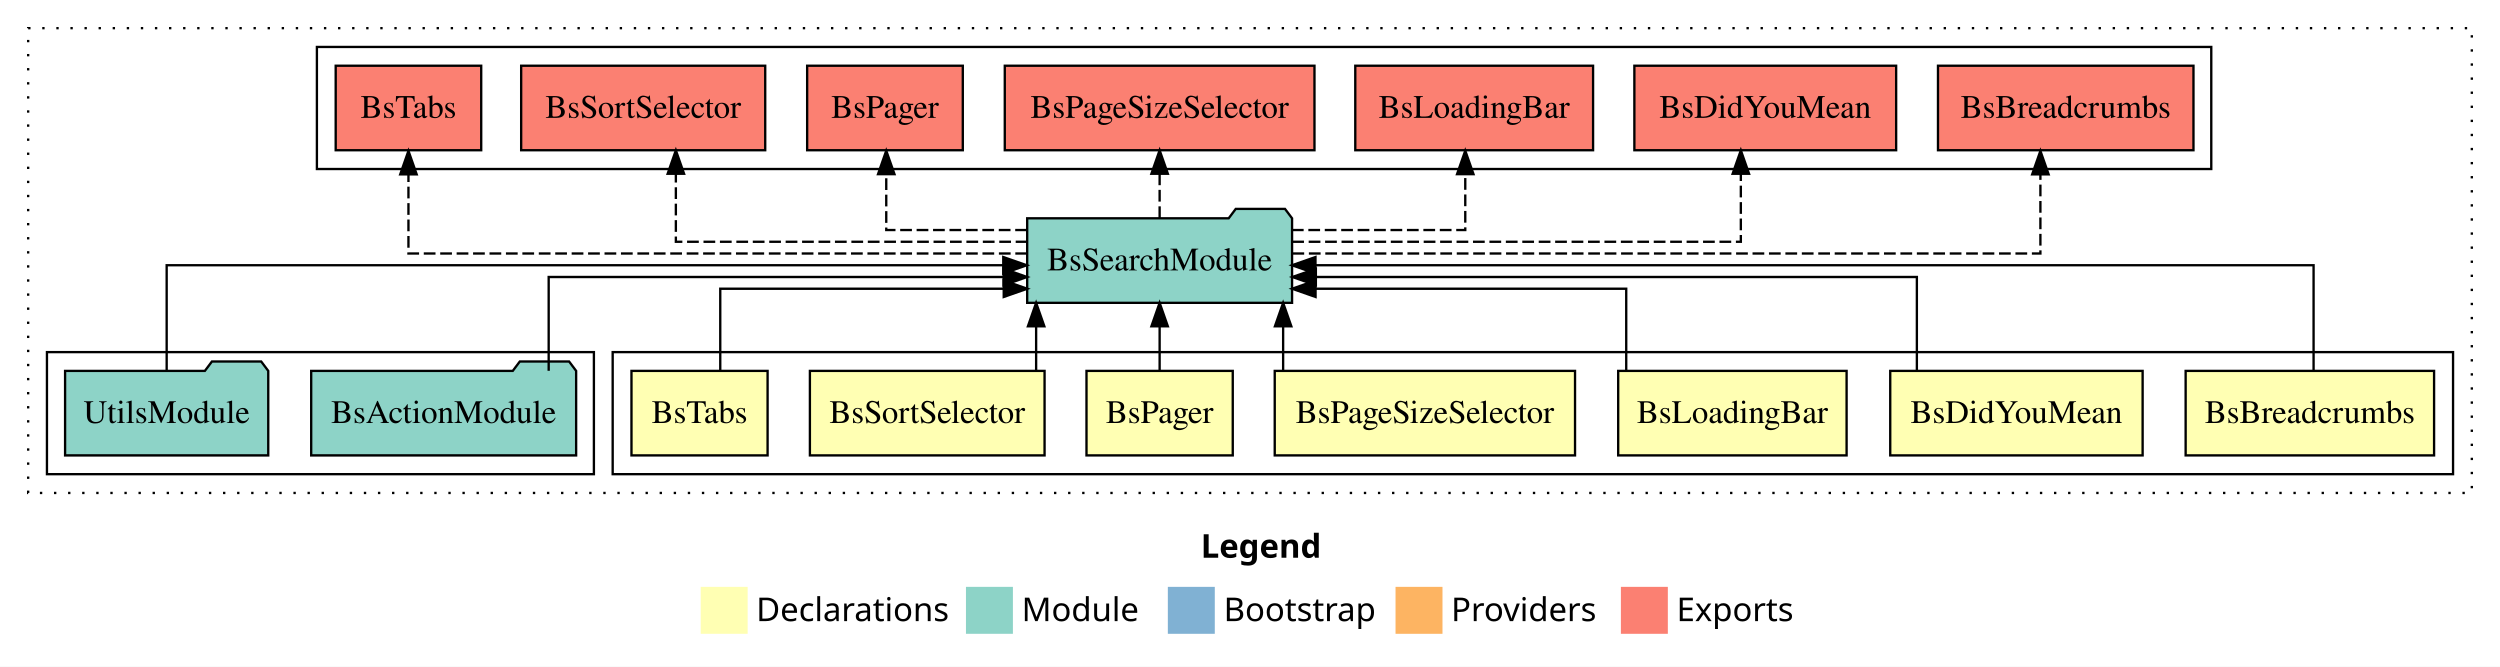
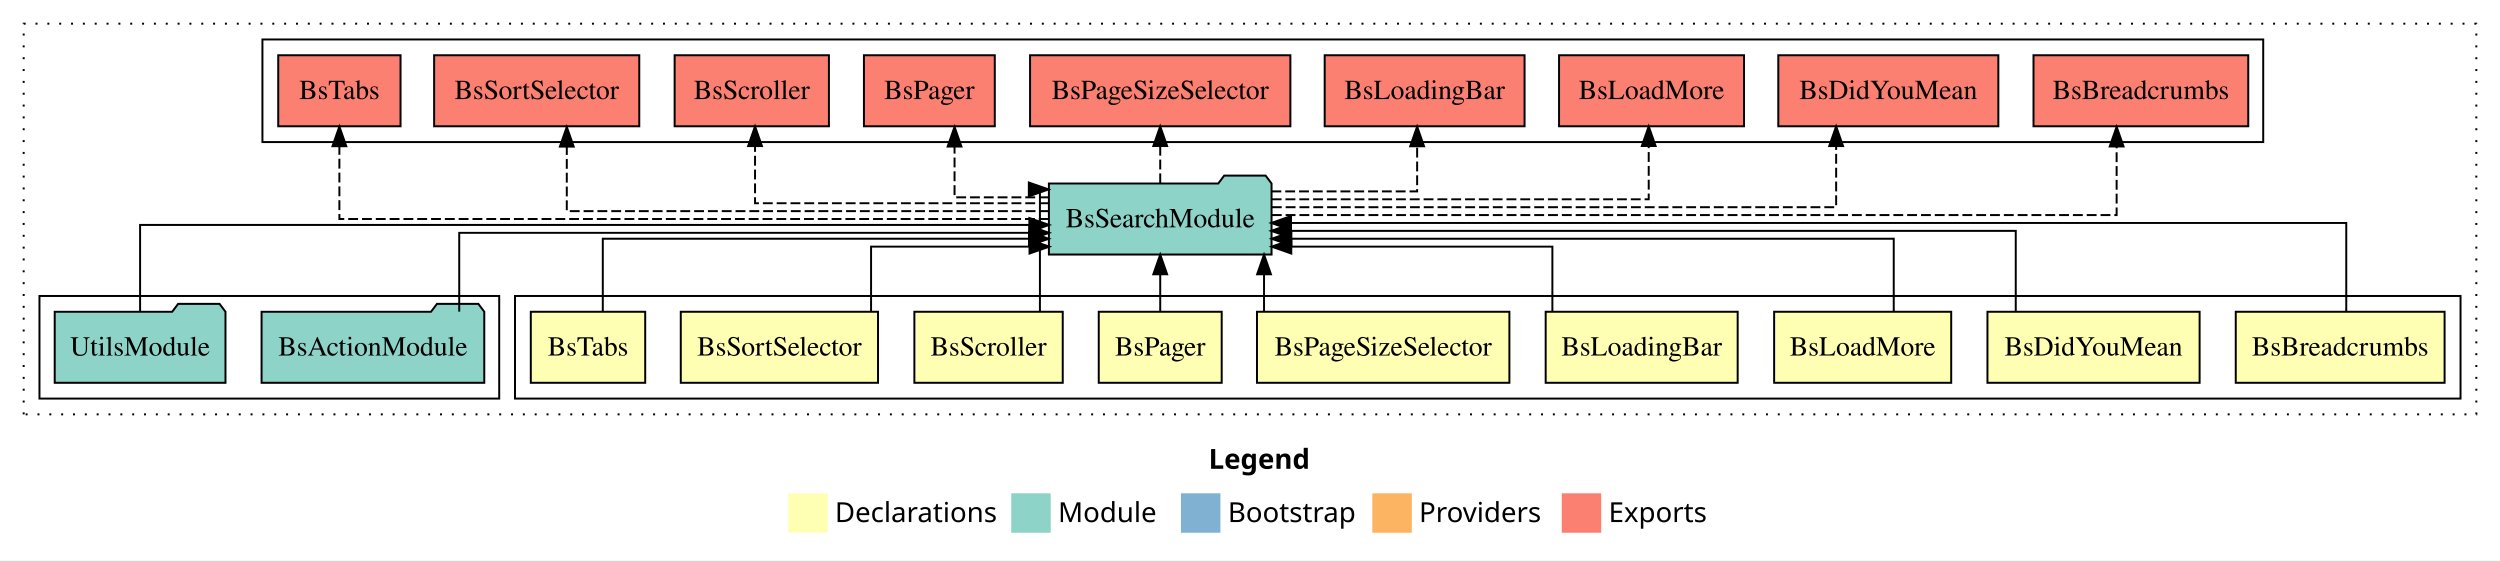
- <svg xmlns="http://www.w3.org/2000/svg" width="1065pt" height="284pt" viewBox="0.00 0.00 1065.00 284.00">
+ <svg xmlns="http://www.w3.org/2000/svg" width="1267pt" height="284pt" viewBox="0.00 0.00 1267.00 284.00">
  <g id="graph0" class="graph" transform="scale(1 1) rotate(0) translate(4 280)">
-     <polygon fill="#ffffff" stroke="transparent" points="-4,4 -4,-280 1061,-280 1061,4 -4,4" />
-     <text text-anchor="start" x="507.509" y="-42.4" font-family="sans-serif" font-weight="bold" font-size="14.00" fill="#000000">Legend</text>
-     <polygon fill="#ffffb3" stroke="transparent" points="294.5,-10 294.5,-30 314.5,-30 314.5,-10 294.5,-10" />
-     <text text-anchor="start" x="318.129" y="-15.4" font-family="sans-serif" font-size="14.00" fill="#000000">  Declarations</text>
-     <polygon fill="#8dd3c7" stroke="transparent" points="407.5,-10 407.5,-30 427.5,-30 427.5,-10 407.5,-10" />
-     <text text-anchor="start" x="431.225" y="-15.4" font-family="sans-serif" font-size="14.00" fill="#000000">  Module</text>
-     <polygon fill="#80b1d3" stroke="transparent" points="493.5,-10 493.5,-30 513.5,-30 513.5,-10 493.5,-10" />
-     <text text-anchor="start" x="517.281" y="-15.4" font-family="sans-serif" font-size="14.00" fill="#000000">  Bootstrap</text>
-     <polygon fill="#fdb462" stroke="transparent" points="590.5,-10 590.5,-30 610.5,-30 610.5,-10 590.5,-10" />
-     <text text-anchor="start" x="614.173" y="-15.4" font-family="sans-serif" font-size="14.00" fill="#000000">  Providers</text>
-     <polygon fill="#fb8072" stroke="transparent" points="686.5,-10 686.5,-30 706.5,-30 706.5,-10 686.5,-10" />
-     <text text-anchor="start" x="710.226" y="-15.4" font-family="sans-serif" font-size="14.00" fill="#000000">  Exports</text>
+     <polygon fill="#ffffff" stroke="transparent" points="-4,4 -4,-280 1263,-280 1263,4 -4,4" />
+     <text text-anchor="start" x="608.509" y="-42.4" font-family="sans-serif" font-weight="bold" font-size="14.00" fill="#000000">Legend</text>
+     <polygon fill="#ffffb3" stroke="transparent" points="395.5,-10 395.5,-30 415.5,-30 415.5,-10 395.5,-10" />
+     <text text-anchor="start" x="419.129" y="-15.4" font-family="sans-serif" font-size="14.00" fill="#000000">  Declarations</text>
+     <polygon fill="#8dd3c7" stroke="transparent" points="508.5,-10 508.5,-30 528.5,-30 528.5,-10 508.5,-10" />
+     <text text-anchor="start" x="532.225" y="-15.4" font-family="sans-serif" font-size="14.00" fill="#000000">  Module</text>
+     <polygon fill="#80b1d3" stroke="transparent" points="594.5,-10 594.5,-30 614.5,-30 614.5,-10 594.5,-10" />
+     <text text-anchor="start" x="618.281" y="-15.4" font-family="sans-serif" font-size="14.00" fill="#000000">  Bootstrap</text>
+     <polygon fill="#fdb462" stroke="transparent" points="691.5,-10 691.5,-30 711.5,-30 711.5,-10 691.5,-10" />
+     <text text-anchor="start" x="715.173" y="-15.4" font-family="sans-serif" font-size="14.00" fill="#000000">  Providers</text>
+     <polygon fill="#fb8072" stroke="transparent" points="787.5,-10 787.5,-30 807.5,-30 807.5,-10 787.5,-10" />
+     <text text-anchor="start" x="811.226" y="-15.4" font-family="sans-serif" font-size="14.00" fill="#000000">  Exports</text>
    <g id="clust1" class="cluster">
-       <polygon fill="none" stroke="#000000" stroke-dasharray="1,5" points="8,-70 8,-268 1049,-268 1049,-70 8,-70" />
+       <polygon fill="none" stroke="#000000" stroke-dasharray="1,5" points="8,-70 8,-268 1251,-268 1251,-70 8,-70" />
    </g>
    <g id="clust2" class="cluster">
-       <polygon fill="none" stroke="#000000" points="257,-78 257,-130 1041,-130 1041,-78 257,-78" />
+       <polygon fill="none" stroke="#000000" points="257,-78 257,-130 1243,-130 1243,-78 257,-78" />
    </g>
-     <g id="clust10" class="cluster">
+     <g id="clust12" class="cluster">
      <polygon fill="none" stroke="#000000" points="16,-78 16,-130 249,-130 249,-78 16,-78" />
    </g>
-     <g id="clust11" class="cluster">
-       <polygon fill="none" stroke="#000000" points="131,-208 131,-260 938,-260 938,-208 131,-208" />
+     <g id="clust13" class="cluster">
+       <polygon fill="none" stroke="#000000" points="129,-208 129,-260 1143,-260 1143,-208 129,-208" />
    </g>
    <g id="node1" class="node">
-       <polygon fill="#ffffb3" stroke="#000000" points="1032.919,-122 927.081,-122 927.081,-86 1032.919,-86 1032.919,-122" />
-       <text text-anchor="middle" x="980" y="-99.8" font-family="Times,serif" font-size="14.00" fill="#000000">BsBreadcrumbs</text>
+       <polygon fill="#ffffb3" stroke="#000000" points="1234.919,-122 1129.081,-122 1129.081,-86 1234.919,-86 1234.919,-122" />
+       <text text-anchor="middle" x="1182" y="-99.8" font-family="Times,serif" font-size="14.00" fill="#000000">BsBreadcrumbs</text>
+     </g>
+     <g id="node10" class="node">
+       <polygon fill="#8dd3c7" stroke="#000000" points="640.419,-187 637.419,-191 616.419,-191 613.419,-187 527.581,-187 527.581,-151 640.419,-151 640.419,-187" />
+       <text text-anchor="middle" x="584" y="-164.8" font-family="Times,serif" font-size="14.00" fill="#000000">BsSearchModule</text>
+     </g>
+     <g id="edge1" class="edge">
+       <path fill="none" stroke="#000000" d="M1185.084,-122.222C1185.084,-140.828 1185.084,-167 1185.084,-167 1185.084,-167 650.278,-167 650.278,-167" />
+       <polygon fill="#000000" stroke="#000000" points="650.278,-163.5 640.278,-167 650.278,-170.5 650.278,-163.5" />
+     </g>
+     <g id="node2" class="node">
+       <polygon fill="#ffffb3" stroke="#000000" points="1110.759,-122 1003.241,-122 1003.241,-86 1110.759,-86 1110.759,-122" />
+       <text text-anchor="middle" x="1057" y="-99.8" font-family="Times,serif" font-size="14.00" fill="#000000">BsDidYouMean</text>
+     </g>
+     <g id="edge2" class="edge">
+       <path fill="none" stroke="#000000" d="M1017.585,-122.022C1017.585,-139.373 1017.585,-163 1017.585,-163 1017.585,-163 650.239,-163 650.239,-163" />
+       <polygon fill="#000000" stroke="#000000" points="650.239,-159.5 640.239,-163 650.239,-166.5 650.239,-159.5" />
+     </g>
+     <g id="node3" class="node">
+       <polygon fill="#ffffb3" stroke="#000000" points="984.868,-122 895.132,-122 895.132,-86 984.868,-86 984.868,-122" />
+       <text text-anchor="middle" x="940" y="-99.8" font-family="Times,serif" font-size="14.00" fill="#000000">BsLoadMore</text>
+     </g>
+     <g id="edge3" class="edge">
+       <path fill="none" stroke="#000000" d="M955.746,-122.009C955.746,-138.049 955.746,-159 955.746,-159 955.746,-159 650.46,-159 650.46,-159" />
+       <polygon fill="#000000" stroke="#000000" points="650.46,-155.5 640.46,-159 650.46,-162.5 650.46,-155.5" />
+     </g>
+     <g id="node4" class="node">
+       <polygon fill="#ffffb3" stroke="#000000" points="876.651,-122 779.349,-122 779.349,-86 876.651,-86 876.651,-122" />
+       <text text-anchor="middle" x="828" y="-99.8" font-family="Times,serif" font-size="14.00" fill="#000000">BsLoadingBar</text>
+     </g>
+     <g id="edge4" class="edge">
+       <path fill="none" stroke="#000000" d="M782.745,-122.124C782.745,-136.783 782.745,-155 782.745,-155 782.745,-155 650.421,-155 650.421,-155" />
+       <polygon fill="#000000" stroke="#000000" points="650.421,-151.5 640.421,-155 650.421,-158.5 650.421,-151.5" />
+     </g>
+     <g id="node5" class="node">
+       <polygon fill="#ffffb3" stroke="#000000" points="760.964,-122 633.036,-122 633.036,-86 760.964,-86 760.964,-122" />
+       <text text-anchor="middle" x="697" y="-99.8" font-family="Times,serif" font-size="14.00" fill="#000000">BsPageSizeSelector</text>
+     </g>
+     <g id="edge5" class="edge">
+       <path fill="none" stroke="#000000" d="M636.614,-122.106C636.614,-122.106 636.614,-140.991 636.614,-140.991" />
+       <polygon fill="#000000" stroke="#000000" points="633.114,-140.991 636.614,-150.991 640.114,-140.991 633.114,-140.991" />
+     </g>
+     <g id="node6" class="node">
+       <polygon fill="#ffffb3" stroke="#000000" points="615.155,-122 552.845,-122 552.845,-86 615.155,-86 615.155,-122" />
+       <text text-anchor="middle" x="584" y="-99.8" font-family="Times,serif" font-size="14.00" fill="#000000">BsPager</text>
+     </g>
+     <g id="edge6" class="edge">
+       <path fill="none" stroke="#000000" d="M584,-122.106C584,-122.106 584,-140.991 584,-140.991" />
+       <polygon fill="#000000" stroke="#000000" points="580.5,-140.991 584,-150.991 587.5,-140.991 580.5,-140.991" />
+     </g>
+     <g id="node7" class="node">
+       <polygon fill="#ffffb3" stroke="#000000" points="534.596,-122 459.404,-122 459.404,-86 534.596,-86 534.596,-122" />
+       <text text-anchor="middle" x="497" y="-99.8" font-family="Times,serif" font-size="14.00" fill="#000000">BsScroller</text>
+     </g>
+     <g id="edge7" class="edge">
+       <path fill="none" stroke="#000000" d="M523.03,-122.153C523.03,-145.757 523.03,-184 523.03,-184 523.03,-184 523.468,-184 523.468,-184" />
+       <polygon fill="#000000" stroke="#000000" points="517.414,-187.5 527.414,-184 517.414,-180.5 517.414,-187.5" />
    </g>
    <g id="node8" class="node">
-       <polygon fill="#8dd3c7" stroke="#000000" points="546.419,-187 543.419,-191 522.419,-191 519.419,-187 433.581,-187 433.581,-151 546.419,-151 546.419,-187" />
-       <text text-anchor="middle" x="490" y="-164.8" font-family="Times,serif" font-size="14.00" fill="#000000">BsSearchModule</text>
-     </g>
-     <g id="edge1" class="edge">
-       <path fill="none" stroke="#000000" d="M981.584,-122.222C981.584,-140.828 981.584,-167 981.584,-167 981.584,-167 556.391,-167 556.391,-167" />
-       <polygon fill="#000000" stroke="#000000" points="556.391,-163.5 546.391,-167 556.391,-170.5 556.391,-163.5" />
-     </g>
-     <g id="node2" class="node">
-       <polygon fill="#ffffb3" stroke="#000000" points="908.759,-122 801.241,-122 801.241,-86 908.759,-86 908.759,-122" />
-       <text text-anchor="middle" x="855" y="-99.8" font-family="Times,serif" font-size="14.00" fill="#000000">BsDidYouMean</text>
-     </g>
-     <g id="edge2" class="edge">
-       <path fill="none" stroke="#000000" d="M812.585,-122.034C812.585,-139.06 812.585,-162 812.585,-162 812.585,-162 556.559,-162 556.559,-162" />
-       <polygon fill="#000000" stroke="#000000" points="556.559,-158.5 546.559,-162 556.559,-165.5 556.559,-158.5" />
-     </g>
-     <g id="node3" class="node">
-       <polygon fill="#ffffb3" stroke="#000000" points="782.651,-122 685.349,-122 685.349,-86 782.651,-86 782.651,-122" />
-       <text text-anchor="middle" x="734" y="-99.8" font-family="Times,serif" font-size="14.00" fill="#000000">BsLoadingBar</text>
-     </g>
-     <g id="edge3" class="edge">
-       <path fill="none" stroke="#000000" d="M688.773,-122.24C688.773,-137.571 688.773,-157 688.773,-157 688.773,-157 556.429,-157 556.429,-157" />
-       <polygon fill="#000000" stroke="#000000" points="556.429,-153.5 546.429,-157 556.428,-160.5 556.429,-153.5" />
-     </g>
-     <g id="node4" class="node">
-       <polygon fill="#ffffb3" stroke="#000000" points="666.964,-122 539.036,-122 539.036,-86 666.964,-86 666.964,-122" />
-       <text text-anchor="middle" x="603" y="-99.8" font-family="Times,serif" font-size="14.00" fill="#000000">BsPageSizeSelector</text>
-     </g>
-     <g id="edge4" class="edge">
-       <path fill="none" stroke="#000000" d="M542.614,-122.106C542.614,-122.106 542.614,-140.991 542.614,-140.991" />
-       <polygon fill="#000000" stroke="#000000" points="539.114,-140.991 542.614,-150.991 546.114,-140.991 539.114,-140.991" />
-     </g>
-     <g id="node5" class="node">
-       <polygon fill="#ffffb3" stroke="#000000" points="521.155,-122 458.845,-122 458.845,-86 521.155,-86 521.155,-122" />
-       <text text-anchor="middle" x="490" y="-99.8" font-family="Times,serif" font-size="14.00" fill="#000000">BsPager</text>
-     </g>
-     <g id="edge5" class="edge">
-       <path fill="none" stroke="#000000" d="M490,-122.106C490,-122.106 490,-140.991 490,-140.991" />
-       <polygon fill="#000000" stroke="#000000" points="486.5,-140.991 490,-150.991 493.5,-140.991 486.5,-140.991" />
-     </g>
-     <g id="node6" class="node">
      <polygon fill="#ffffb3" stroke="#000000" points="440.983,-122 341.017,-122 341.017,-86 440.983,-86 440.983,-122" />
      <text text-anchor="middle" x="391" y="-99.8" font-family="Times,serif" font-size="14.00" fill="#000000">BsSortSelector</text>
    </g>
-     <g id="edge6" class="edge">
-       <path fill="none" stroke="#000000" d="M437.391,-122.106C437.391,-122.106 437.391,-140.991 437.391,-140.991" />
-       <polygon fill="#000000" stroke="#000000" points="433.891,-140.991 437.391,-150.991 440.891,-140.991 433.891,-140.991" />
+     <g id="edge8" class="edge">
+       <path fill="none" stroke="#000000" d="M437.457,-122.124C437.457,-136.783 437.457,-155 437.457,-155 437.457,-155 517.762,-155 517.762,-155" />
+       <polygon fill="#000000" stroke="#000000" points="517.762,-158.5 527.762,-155 517.762,-151.5 517.762,-158.5" />
    </g>
-     <g id="node7" class="node">
+     <g id="node9" class="node">
      <polygon fill="#ffffb3" stroke="#000000" points="322.993,-122 265.007,-122 265.007,-86 322.993,-86 322.993,-122" />
      <text text-anchor="middle" x="294" y="-99.8" font-family="Times,serif" font-size="14.00" fill="#000000">BsTabs</text>
    </g>
-     <g id="edge7" class="edge">
-       <path fill="none" stroke="#000000" d="M302.829,-122.24C302.829,-137.571 302.829,-157 302.829,-157 302.829,-157 423.589,-157 423.589,-157" />
-       <polygon fill="#000000" stroke="#000000" points="423.589,-160.5 433.589,-157 423.589,-153.5 423.589,-160.5" />
+     <g id="edge9" class="edge">
+       <path fill="none" stroke="#000000" d="M301.496,-122.009C301.496,-138.049 301.496,-159 301.496,-159 301.496,-159 517.51,-159 517.51,-159" />
+       <polygon fill="#000000" stroke="#000000" points="517.51,-162.5 527.51,-159 517.51,-155.5 517.51,-162.5" />
+     </g>
+     <g id="node13" class="node">
+       <polygon fill="#fb8072" stroke="#000000" points="1135.418,-252 1026.582,-252 1026.582,-216 1135.418,-216 1135.418,-252" />
+       <text text-anchor="middle" x="1081" y="-229.8" font-family="Times,serif" font-size="14.00" fill="#000000">BsBreadcrumbs </text>
+     </g>
+     <g id="edge12" class="edge">
+       <path fill="none" stroke="#000000" stroke-dasharray="5,2" d="M640.551,-171C768.412,-171 1068.71,-171 1068.71,-171 1068.71,-171 1068.71,-205.778 1068.71,-205.778" />
+       <polygon fill="#000000" stroke="#000000" points="1065.21,-205.778 1068.71,-215.778 1072.21,-205.778 1065.21,-205.778" />
+     </g>
+     <g id="node14" class="node">
+       <polygon fill="#fb8072" stroke="#000000" points="1008.759,-252 897.241,-252 897.241,-216 1008.759,-216 1008.759,-252" />
+       <text text-anchor="middle" x="953" y="-229.8" font-family="Times,serif" font-size="14.00" fill="#000000">BsDidYouMean </text>
+     </g>
+     <g id="edge13" class="edge">
+       <path fill="none" stroke="#000000" stroke-dasharray="5,2" d="M640.567,-175C737.863,-175 926.558,-175 926.558,-175 926.558,-175 926.558,-205.977 926.558,-205.977" />
+       <polygon fill="#000000" stroke="#000000" points="923.058,-205.977 926.558,-215.977 930.058,-205.977 923.058,-205.977" />
+     </g>
+     <g id="node15" class="node">
+       <polygon fill="#fb8072" stroke="#000000" points="879.869,-252 786.131,-252 786.131,-216 879.869,-216 879.869,-252" />
+       <text text-anchor="middle" x="833" y="-229.8" font-family="Times,serif" font-size="14.00" fill="#000000">BsLoadMore </text>
+     </g>
+     <g id="edge14" class="edge">
+       <path fill="none" stroke="#000000" stroke-dasharray="5,2" d="M640.487,-179C713.555,-179 831.571,-179 831.571,-179 831.571,-179 831.571,-205.991 831.571,-205.991" />
+       <polygon fill="#000000" stroke="#000000" points="828.071,-205.991 831.571,-215.991 835.071,-205.991 828.071,-205.991" />
+     </g>
+     <g id="node16" class="node">
+       <polygon fill="#fb8072" stroke="#000000" points="768.651,-252 667.349,-252 667.349,-216 768.651,-216 768.651,-252" />
+       <text text-anchor="middle" x="718" y="-229.8" font-family="Times,serif" font-size="14.00" fill="#000000">BsLoadingBar </text>
+     </g>
+     <g id="edge15" class="edge">
+       <path fill="none" stroke="#000000" stroke-dasharray="5,2" d="M640.352,-183C675.541,-183 714.203,-183 714.203,-183 714.203,-183 714.203,-205.876 714.203,-205.876" />
+       <polygon fill="#000000" stroke="#000000" points="710.703,-205.876 714.203,-215.876 717.703,-205.876 710.703,-205.876" />
+     </g>
+     <g id="node17" class="node">
+       <polygon fill="#fb8072" stroke="#000000" points="649.964,-252 518.036,-252 518.036,-216 649.964,-216 649.964,-252" />
+       <text text-anchor="middle" x="584" y="-229.8" font-family="Times,serif" font-size="14.00" fill="#000000">BsPageSizeSelector </text>
+     </g>
+     <g id="edge16" class="edge">
+       <path fill="none" stroke="#000000" stroke-dasharray="5,2" d="M584,-187.106C584,-187.106 584,-205.991 584,-205.991" />
+       <polygon fill="#000000" stroke="#000000" points="580.5,-205.991 584,-215.991 587.5,-205.991 580.5,-205.991" />
+     </g>
+     <g id="node18" class="node">
+       <polygon fill="#fb8072" stroke="#000000" points="500.154,-252 433.846,-252 433.846,-216 500.154,-216 500.154,-252" />
+       <text text-anchor="middle" x="467" y="-229.8" font-family="Times,serif" font-size="14.00" fill="#000000">BsPager </text>
+     </g>
+     <g id="edge17" class="edge">
+       <path fill="none" stroke="#000000" stroke-dasharray="5,2" d="M527.611,-180C503.051,-180 479.765,-180 479.765,-180 479.765,-180 479.765,-205.718 479.765,-205.718" />
+       <polygon fill="#000000" stroke="#000000" points="476.265,-205.718 479.765,-215.718 483.265,-205.718 476.265,-205.718" />
+     </g>
+     <g id="node19" class="node">
+       <polygon fill="#fb8072" stroke="#000000" points="416.096,-252 337.904,-252 337.904,-216 416.096,-216 416.096,-252" />
+       <text text-anchor="middle" x="377" y="-229.8" font-family="Times,serif" font-size="14.00" fill="#000000">BsScroller </text>
+     </g>
+     <g id="edge18" class="edge">
+       <path fill="none" stroke="#000000" stroke-dasharray="5,2" d="M527.616,-177C466.826,-177 378.653,-177 378.653,-177 378.653,-177 378.653,-205.965 378.653,-205.965" />
+       <polygon fill="#000000" stroke="#000000" points="375.153,-205.965 378.653,-215.965 382.153,-205.965 375.153,-205.965" />
+     </g>
+     <g id="node20" class="node">
+       <polygon fill="#fb8072" stroke="#000000" points="319.984,-252 216.016,-252 216.016,-216 319.984,-216 319.984,-252" />
+       <text text-anchor="middle" x="268" y="-229.8" font-family="Times,serif" font-size="14.00" fill="#000000">BsSortSelector </text>
+     </g>
+     <g id="edge19" class="edge">
+       <path fill="none" stroke="#000000" stroke-dasharray="5,2" d="M527.784,-173C440.736,-173 283.25,-173 283.25,-173 283.25,-173 283.25,-205.698 283.25,-205.698" />
+       <polygon fill="#000000" stroke="#000000" points="279.75,-205.698 283.25,-215.698 286.75,-205.698 279.75,-205.698" />
+     </g>
+     <g id="node21" class="node">
+       <polygon fill="#fb8072" stroke="#000000" points="198.995,-252 137.005,-252 137.005,-216 198.995,-216 198.995,-252" />
+       <text text-anchor="middle" x="168" y="-229.8" font-family="Times,serif" font-size="14.00" fill="#000000">BsTabs </text>
+     </g>
+     <g id="edge20" class="edge">
+       <path fill="none" stroke="#000000" stroke-dasharray="5,2" d="M527.463,-169C413.721,-169 168,-169 168,-169 168,-169 168,-205.894 168,-205.894" />
+       <polygon fill="#000000" stroke="#000000" points="164.5,-205.894 168,-215.894 171.5,-205.894 164.5,-205.894" />
    </g>
    <g id="node11" class="node">
-       <polygon fill="#fb8072" stroke="#000000" points="930.418,-252 821.582,-252 821.582,-216 930.418,-216 930.418,-252" />
-       <text text-anchor="middle" x="876" y="-229.8" font-family="Times,serif" font-size="14.00" fill="#000000">BsBreadcrumbs </text>
-     </g>
-     <g id="edge10" class="edge">
-       <path fill="none" stroke="#000000" stroke-dasharray="5,2" d="M546.579,-172C651.397,-172 865.21,-172 865.21,-172 865.21,-172 865.21,-205.733 865.21,-205.733" />
-       <polygon fill="#000000" stroke="#000000" points="861.71,-205.733 865.21,-215.733 868.71,-205.733 861.71,-205.733" />
-     </g>
-     <g id="node12" class="node">
-       <polygon fill="#fb8072" stroke="#000000" points="803.759,-252 692.241,-252 692.241,-216 803.759,-216 803.759,-252" />
-       <text text-anchor="middle" x="748" y="-229.8" font-family="Times,serif" font-size="14.00" fill="#000000">BsDidYouMean </text>
-     </g>
-     <g id="edge11" class="edge">
-       <path fill="none" stroke="#000000" stroke-dasharray="5,2" d="M546.494,-177C619.57,-177 737.598,-177 737.598,-177 737.598,-177 737.598,-205.965 737.598,-205.965" />
-       <polygon fill="#000000" stroke="#000000" points="734.098,-205.965 737.598,-215.965 741.098,-205.965 734.098,-205.965" />
-     </g>
-     <g id="node13" class="node">
-       <polygon fill="#fb8072" stroke="#000000" points="674.651,-252 573.349,-252 573.349,-216 674.651,-216 674.651,-252" />
-       <text text-anchor="middle" x="624" y="-229.8" font-family="Times,serif" font-size="14.00" fill="#000000">BsLoadingBar </text>
-     </g>
-     <g id="edge12" class="edge">
-       <path fill="none" stroke="#000000" stroke-dasharray="5,2" d="M546.352,-182C581.541,-182 620.203,-182 620.203,-182 620.203,-182 620.203,-205.813 620.203,-205.813" />
-       <polygon fill="#000000" stroke="#000000" points="616.703,-205.813 620.203,-215.813 623.703,-205.813 616.703,-205.813" />
-     </g>
-     <g id="node14" class="node">
-       <polygon fill="#fb8072" stroke="#000000" points="555.964,-252 424.036,-252 424.036,-216 555.964,-216 555.964,-252" />
-       <text text-anchor="middle" x="490" y="-229.8" font-family="Times,serif" font-size="14.00" fill="#000000">BsPageSizeSelector </text>
-     </g>
-     <g id="edge13" class="edge">
-       <path fill="none" stroke="#000000" stroke-dasharray="5,2" d="M490,-187.106C490,-187.106 490,-205.991 490,-205.991" />
-       <polygon fill="#000000" stroke="#000000" points="486.5,-205.991 490,-215.991 493.5,-205.991 486.5,-205.991" />
-     </g>
-     <g id="node15" class="node">
-       <polygon fill="#fb8072" stroke="#000000" points="406.154,-252 339.846,-252 339.846,-216 406.154,-216 406.154,-252" />
-       <text text-anchor="middle" x="373" y="-229.8" font-family="Times,serif" font-size="14.00" fill="#000000">BsPager </text>
-     </g>
-     <g id="edge14" class="edge">
-       <path fill="none" stroke="#000000" stroke-dasharray="5,2" d="M433.477,-182C403.805,-182 373.543,-182 373.543,-182 373.543,-182 373.543,-205.813 373.543,-205.813" />
-       <polygon fill="#000000" stroke="#000000" points="370.043,-205.813 373.543,-215.813 377.043,-205.813 370.043,-205.813" />
-     </g>
-     <g id="node16" class="node">
-       <polygon fill="#fb8072" stroke="#000000" points="321.984,-252 218.016,-252 218.016,-216 321.984,-216 321.984,-252" />
-       <text text-anchor="middle" x="270" y="-229.8" font-family="Times,serif" font-size="14.00" fill="#000000">BsSortSelector </text>
-     </g>
-     <g id="edge15" class="edge">
-       <path fill="none" stroke="#000000" stroke-dasharray="5,2" d="M433.687,-177C372.669,-177 283.916,-177 283.916,-177 283.916,-177 283.916,-205.965 283.916,-205.965" />
-       <polygon fill="#000000" stroke="#000000" points="280.416,-205.965 283.916,-215.965 287.416,-205.965 280.416,-205.965" />
-     </g>
-     <g id="node17" class="node">
-       <polygon fill="#fb8072" stroke="#000000" points="200.995,-252 139.005,-252 139.005,-216 200.995,-216 200.995,-252" />
-       <text text-anchor="middle" x="170" y="-229.8" font-family="Times,serif" font-size="14.00" fill="#000000">BsTabs </text>
-     </g>
-     <g id="edge16" class="edge">
-       <path fill="none" stroke="#000000" stroke-dasharray="5,2" d="M433.527,-172C341.661,-172 170,-172 170,-172 170,-172 170,-205.733 170,-205.733" />
-       <polygon fill="#000000" stroke="#000000" points="166.5,-205.733 170,-215.733 173.5,-205.733 166.5,-205.733" />
-     </g>
-     <g id="node9" class="node">
      <polygon fill="#8dd3c7" stroke="#000000" points="241.434,-122 238.434,-126 217.434,-126 214.434,-122 128.566,-122 128.566,-86 241.434,-86 241.434,-122" />
      <text text-anchor="middle" x="185" y="-99.8" font-family="Times,serif" font-size="14.00" fill="#000000">BsActionModule</text>
    </g>
-     <g id="edge8" class="edge">
-       <path fill="none" stroke="#000000" d="M229.738,-122.034C229.738,-139.06 229.738,-162 229.738,-162 229.738,-162 423.527,-162 423.527,-162" />
-       <polygon fill="#000000" stroke="#000000" points="423.527,-165.5 433.527,-162 423.527,-158.5 423.527,-165.5" />
+     <g id="edge10" class="edge">
+       <path fill="none" stroke="#000000" d="M228.738,-122.034C228.738,-139.06 228.738,-162 228.738,-162 228.738,-162 517.708,-162 517.708,-162" />
+       <polygon fill="#000000" stroke="#000000" points="517.708,-165.5 527.708,-162 517.708,-158.5 517.708,-165.5" />
    </g>
-     <g id="node10" class="node">
+     <g id="node12" class="node">
      <polygon fill="#8dd3c7" stroke="#000000" points="110.273,-122 107.273,-126 86.273,-126 83.273,-122 23.727,-122 23.727,-86 110.273,-86 110.273,-122" />
      <text text-anchor="middle" x="67" y="-99.8" font-family="Times,serif" font-size="14.00" fill="#000000">UtilsModule</text>
    </g>
-     <g id="edge9" class="edge">
-       <path fill="none" stroke="#000000" d="M67,-122.222C67,-140.828 67,-167 67,-167 67,-167 423.391,-167 423.391,-167" />
-       <polygon fill="#000000" stroke="#000000" points="423.391,-170.5 433.391,-167 423.391,-163.5 423.391,-170.5" />
+     <g id="edge11" class="edge">
+       <path fill="none" stroke="#000000" d="M67,-122.267C67,-140.555 67,-166 67,-166 67,-166 517.688,-166 517.688,-166" />
+       <polygon fill="#000000" stroke="#000000" points="517.688,-169.5 527.688,-166 517.688,-162.5 517.688,-169.5" />
    </g>
  </g>
</svg>
